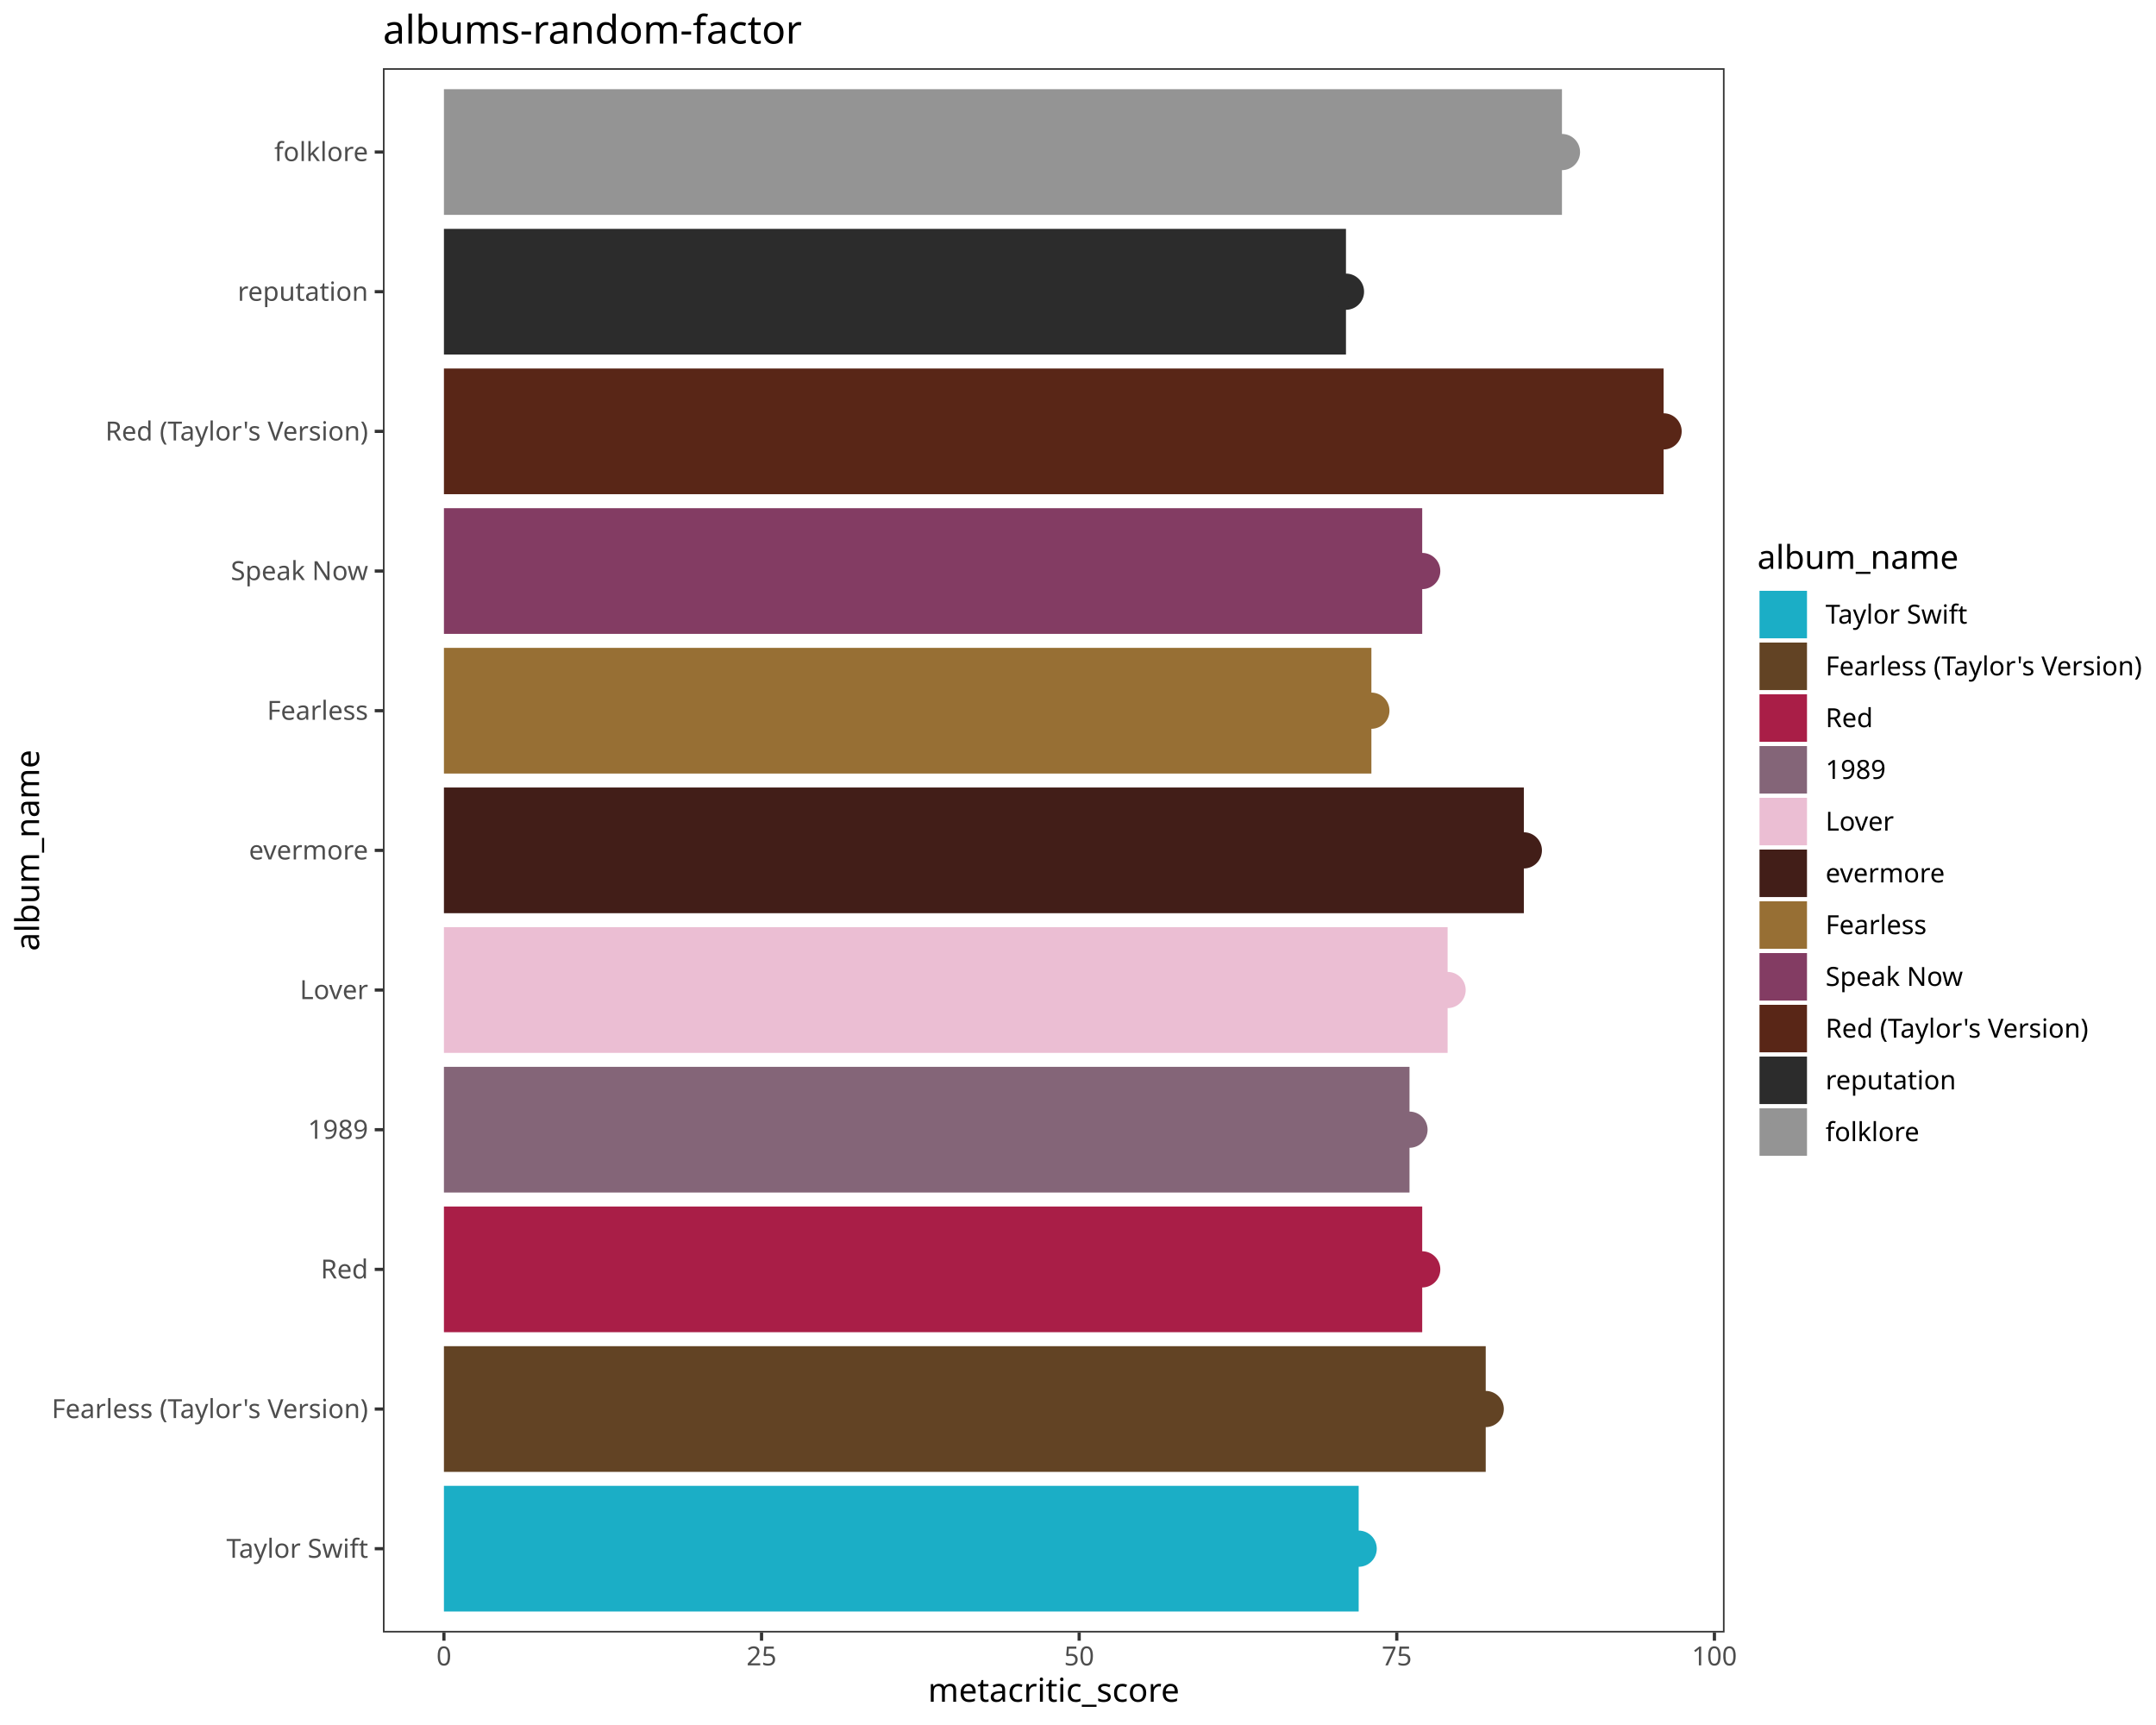
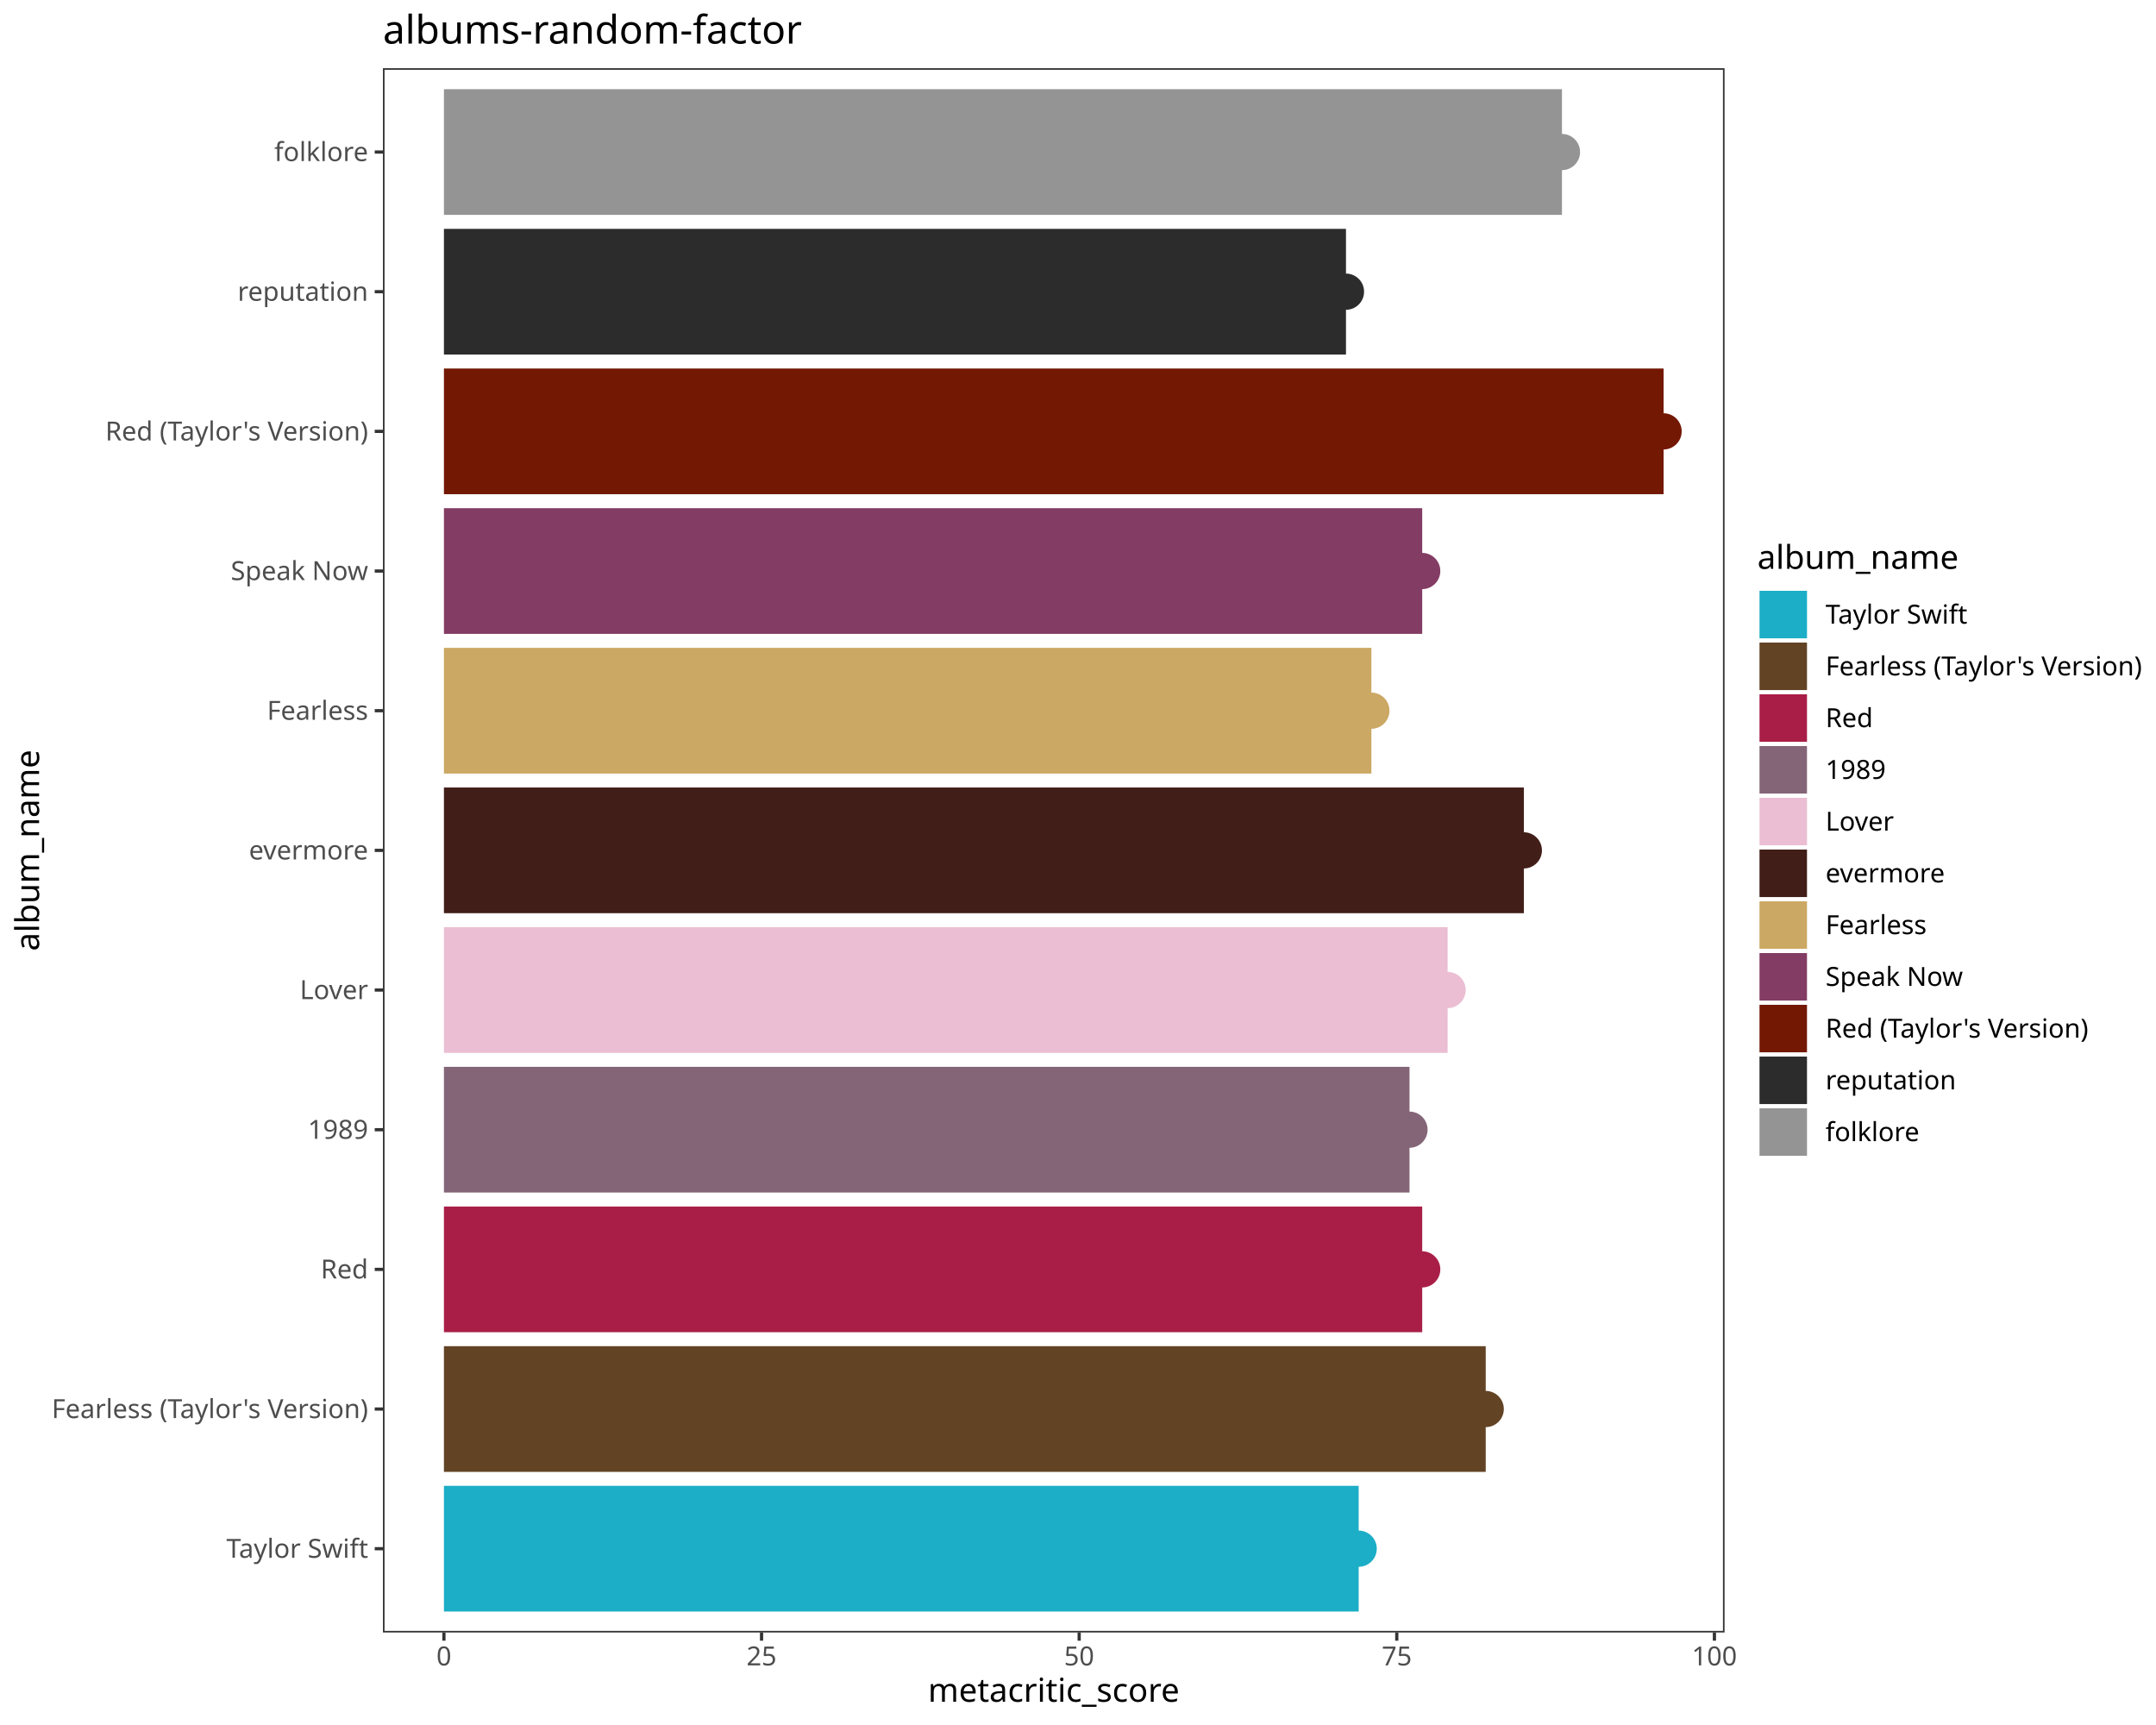
<svg xmlns="http://www.w3.org/2000/svg" class="svglite" data-engine-version="2.0" width="720.00pt" height="576.00pt" viewBox="0 0 720.00 576.00">
  <defs>
    <style type="text/css">
    .svglite line, .svglite polyline, .svglite polygon, .svglite path, .svglite rect, .svglite circle {
      fill: none;
      stroke: #000000;
      stroke-linecap: round;
      stroke-linejoin: round;
      stroke-miterlimit: 10.00;
    }
  </style>
  </defs>
  <rect width="100%" height="100%" style="stroke: none; fill: #FFFFFF;" />
  <defs>
    <clipPath id="cpMC4wMHw3MjAuMDB8MC4wMHw1NzYuMDA=">
      <rect x="0.00" y="0.00" width="720.00" height="576.00" />
    </clipPath>
  </defs>
  <g clip-path="url(#cpMC4wMHw3MjAuMDB8MC4wMHw1NzYuMDA=)">
    <rect x="0.00" y="0.00" width="720.00" height="576.00" style="stroke-width: 1.07; stroke: #FFFFFF; fill: #FFFFFF;" />
  </g>
  <defs>
    <clipPath id="cpMTI3Ljg4fDU3NS45M3wyMi43OHw1NDUuMTE=">
      <rect x="127.88" y="22.78" width="448.04" height="522.33" />
    </clipPath>
  </defs>
  <g clip-path="url(#cpMTI3Ljg4fDU3NS45M3wyMi43OHw1NDUuMTE=)">
    <rect x="127.88" y="22.78" width="448.04" height="522.33" style="stroke-width: 1.07; stroke: none; fill: #FFFFFF;" />
    <rect x="148.25" y="496.14" width="305.48" height="41.97" style="stroke-width: 1.07; stroke: none; stroke-linecap: square; stroke-linejoin: miter; fill: #1BAEC6;" />
-     <rect x="148.25" y="216.33" width="309.73" height="41.97" style="stroke-width: 1.07; stroke: none; stroke-linecap: square; stroke-linejoin: miter; fill: #976F34;" />
+     <rect x="148.25" y="216.33" width="309.73" height="41.97" style="stroke-width: 1.07; stroke: none; stroke-linecap: square; stroke-linejoin: miter; fill: #CBA863;" />
    <rect x="148.25" y="169.69" width="326.70" height="41.97" style="stroke-width: 1.07; stroke: none; stroke-linecap: square; stroke-linejoin: miter; fill: #833C63;" />
    <rect x="148.25" y="402.87" width="326.70" height="41.97" style="stroke-width: 1.07; stroke: none; stroke-linecap: square; stroke-linejoin: miter; fill: #A91E47;" />
    <rect x="148.25" y="356.23" width="322.46" height="41.97" style="stroke-width: 1.07; stroke: none; stroke-linecap: square; stroke-linejoin: miter; fill: #846578;" />
    <rect x="148.25" y="76.42" width="301.24" height="41.97" style="stroke-width: 1.07; stroke: none; stroke-linecap: square; stroke-linejoin: miter; fill: #2C2C2C;" />
    <rect x="148.25" y="309.60" width="335.18" height="41.97" style="stroke-width: 1.07; stroke: none; stroke-linecap: square; stroke-linejoin: miter; fill: #EBBED3;" />
    <rect x="148.25" y="29.78" width="373.37" height="41.97" style="stroke-width: 1.07; stroke: none; stroke-linecap: square; stroke-linejoin: miter; fill: #949494;" />
    <rect x="148.25" y="262.96" width="360.64" height="41.97" style="stroke-width: 1.07; stroke: none; stroke-linecap: square; stroke-linejoin: miter; fill: #421E18;" />
    <rect x="148.25" y="449.51" width="347.91" height="41.97" style="stroke-width: 1.07; stroke: none; stroke-linecap: square; stroke-linejoin: miter; fill: #624324;" />
-     <rect x="148.25" y="123.05" width="407.31" height="41.97" style="stroke-width: 1.07; stroke: none; stroke-linecap: square; stroke-linejoin: miter; fill: #592617;" />
+     <rect x="148.25" y="123.05" width="407.31" height="41.97" style="stroke-width: 1.07; stroke: none; stroke-linecap: square; stroke-linejoin: miter; fill: #731803;" />
    <circle cx="453.73" cy="517.13" r="5.69" style="stroke-width: 0.71; stroke: #1BAEC6; fill: #1BAEC6;" />
-     <circle cx="457.97" cy="237.31" r="5.69" style="stroke-width: 0.71; stroke: #976F34; fill: #976F34;" />
+     <circle cx="457.97" cy="237.31" r="5.69" style="stroke-width: 0.71; stroke: #CBA863; fill: #CBA863;" />
    <circle cx="474.95" cy="190.67" r="5.69" style="stroke-width: 0.71; stroke: #833C63; fill: #833C63;" />
    <circle cx="474.95" cy="423.86" r="5.69" style="stroke-width: 0.71; stroke: #A91E47; fill: #A91E47;" />
    <circle cx="470.70" cy="377.22" r="5.69" style="stroke-width: 0.71; stroke: #846578; fill: #846578;" />
    <circle cx="449.49" cy="97.40" r="5.69" style="stroke-width: 0.71; stroke: #2C2C2C; fill: #2C2C2C;" />
    <circle cx="483.43" cy="330.58" r="5.69" style="stroke-width: 0.71; stroke: #EBBED3; fill: #EBBED3;" />
    <circle cx="521.62" cy="50.77" r="5.69" style="stroke-width: 0.71; stroke: #949494; fill: #949494;" />
    <circle cx="508.89" cy="283.95" r="5.69" style="stroke-width: 0.71; stroke: #421E18; fill: #421E18;" />
    <circle cx="496.16" cy="470.49" r="5.69" style="stroke-width: 0.71; stroke: #624324; fill: #624324;" />
-     <circle cx="555.56" cy="144.04" r="5.69" style="stroke-width: 0.71; stroke: #592617; fill: #592617;" />
+     <circle cx="555.56" cy="144.04" r="5.69" style="stroke-width: 0.71; stroke: #731803; fill: #731803;" />
    <rect x="127.88" y="22.78" width="448.04" height="522.33" style="stroke-width: 1.07; stroke: #333333;" />
  </g>
  <g clip-path="url(#cpMC4wMHw3MjAuMDB8MC4wMHw1NzYuMDA=)">
    <text x="122.95" y="520.16" text-anchor="end" style="font-size: 8.80px; fill: #4D4D4D; font-family: sans;" textLength="45.97px" lengthAdjust="spacingAndGlyphs">Taylor Swift</text>
    <text x="122.95" y="473.52" text-anchor="end" style="font-size: 8.80px; fill: #4D4D4D; font-family: sans;" textLength="104.88px" lengthAdjust="spacingAndGlyphs">Fearless (Taylor's Version)</text>
    <text x="122.95" y="426.89" text-anchor="end" style="font-size: 8.80px; fill: #4D4D4D; font-family: sans;" textLength="16.15px" lengthAdjust="spacingAndGlyphs">Red</text>
    <text x="122.95" y="380.25" text-anchor="end" style="font-size: 8.80px; fill: #4D4D4D; font-family: sans;" textLength="19.58px" lengthAdjust="spacingAndGlyphs">1989</text>
    <text x="122.95" y="333.61" text-anchor="end" style="font-size: 8.80px; fill: #4D4D4D; font-family: sans;" textLength="22.02px" lengthAdjust="spacingAndGlyphs">Lover</text>
    <text x="122.95" y="286.98" text-anchor="end" style="font-size: 8.80px; fill: #4D4D4D; font-family: sans;" textLength="37.18px" lengthAdjust="spacingAndGlyphs">evermore</text>
    <text x="122.95" y="240.34" text-anchor="end" style="font-size: 8.80px; fill: #4D4D4D; font-family: sans;" textLength="33.75px" lengthAdjust="spacingAndGlyphs">Fearless</text>
    <text x="122.95" y="193.70" text-anchor="end" style="font-size: 8.80px; fill: #4D4D4D; font-family: sans;" textLength="45.01px" lengthAdjust="spacingAndGlyphs">Speak Now</text>
    <text x="122.95" y="147.07" text-anchor="end" style="font-size: 8.80px; fill: #4D4D4D; font-family: sans;" textLength="87.27px" lengthAdjust="spacingAndGlyphs">Red (Taylor's Version)</text>
    <text x="122.95" y="100.43" text-anchor="end" style="font-size: 8.80px; fill: #4D4D4D; font-family: sans;" textLength="39.14px" lengthAdjust="spacingAndGlyphs">reputation</text>
    <text x="122.95" y="53.79" text-anchor="end" style="font-size: 8.80px; fill: #4D4D4D; font-family: sans;" textLength="28.37px" lengthAdjust="spacingAndGlyphs">folklore</text>
    <polyline points="125.14,517.13 127.88,517.13 " style="stroke-width: 1.07; stroke: #333333; stroke-linecap: butt;" />
    <polyline points="125.14,470.49 127.88,470.49 " style="stroke-width: 1.07; stroke: #333333; stroke-linecap: butt;" />
    <polyline points="125.14,423.86 127.88,423.86 " style="stroke-width: 1.07; stroke: #333333; stroke-linecap: butt;" />
    <polyline points="125.14,377.22 127.88,377.22 " style="stroke-width: 1.07; stroke: #333333; stroke-linecap: butt;" />
    <polyline points="125.14,330.58 127.88,330.58 " style="stroke-width: 1.07; stroke: #333333; stroke-linecap: butt;" />
    <polyline points="125.14,283.95 127.88,283.95 " style="stroke-width: 1.07; stroke: #333333; stroke-linecap: butt;" />
    <polyline points="125.14,237.31 127.88,237.31 " style="stroke-width: 1.07; stroke: #333333; stroke-linecap: butt;" />
    <polyline points="125.14,190.67 127.88,190.67 " style="stroke-width: 1.07; stroke: #333333; stroke-linecap: butt;" />
    <polyline points="125.14,144.04 127.88,144.04 " style="stroke-width: 1.07; stroke: #333333; stroke-linecap: butt;" />
    <polyline points="125.14,97.40 127.88,97.40 " style="stroke-width: 1.07; stroke: #333333; stroke-linecap: butt;" />
    <polyline points="125.14,50.77 127.88,50.77 " style="stroke-width: 1.07; stroke: #333333; stroke-linecap: butt;" />
    <polyline points="148.25,547.85 148.25,545.11 " style="stroke-width: 1.07; stroke: #333333; stroke-linecap: butt;" />
    <polyline points="254.32,547.85 254.32,545.11 " style="stroke-width: 1.07; stroke: #333333; stroke-linecap: butt;" />
    <polyline points="360.39,547.85 360.39,545.11 " style="stroke-width: 1.07; stroke: #333333; stroke-linecap: butt;" />
    <polyline points="466.46,547.85 466.46,545.11 " style="stroke-width: 1.07; stroke: #333333; stroke-linecap: butt;" />
    <polyline points="572.53,547.85 572.53,545.11 " style="stroke-width: 1.07; stroke: #333333; stroke-linecap: butt;" />
    <text x="148.25" y="556.10" text-anchor="middle" style="font-size: 8.80px; fill: #4D4D4D; font-family: sans;" textLength="4.89px" lengthAdjust="spacingAndGlyphs">0</text>
    <text x="254.32" y="556.10" text-anchor="middle" style="font-size: 8.80px; fill: #4D4D4D; font-family: sans;" textLength="9.79px" lengthAdjust="spacingAndGlyphs">25</text>
    <text x="360.39" y="556.10" text-anchor="middle" style="font-size: 8.80px; fill: #4D4D4D; font-family: sans;" textLength="9.79px" lengthAdjust="spacingAndGlyphs">50</text>
    <text x="466.46" y="556.10" text-anchor="middle" style="font-size: 8.80px; fill: #4D4D4D; font-family: sans;" textLength="9.79px" lengthAdjust="spacingAndGlyphs">75</text>
    <text x="572.53" y="556.10" text-anchor="middle" style="font-size: 8.80px; fill: #4D4D4D; font-family: sans;" textLength="14.68px" lengthAdjust="spacingAndGlyphs">100</text>
    <text x="351.90" y="568.24" text-anchor="middle" style="font-size: 11.00px; font-family: sans;" textLength="80.10px" lengthAdjust="spacingAndGlyphs">metacritic_score</text>
    <text transform="translate(13.05,283.95) rotate(-90)" text-anchor="middle" style="font-size: 11.00px; font-family: sans;" textLength="63.60px" lengthAdjust="spacingAndGlyphs">album_name</text>
    <rect x="586.88" y="181.24" width="127.64" height="205.41" style="stroke-width: 1.07; stroke: none; fill: #FFFFFF;" />
    <text x="586.88" y="189.95" style="font-size: 11.00px; font-family: sans;" textLength="63.60px" lengthAdjust="spacingAndGlyphs">album_name</text>
    <rect x="586.88" y="196.57" width="17.28" height="17.28" style="stroke-width: 1.07; stroke: none; fill: #FFFFFF;" />
    <rect x="587.59" y="197.28" width="15.86" height="15.86" style="stroke-width: 1.07; stroke: none; stroke-linecap: square; stroke-linejoin: miter; fill: #1BAEC6;" />
    <circle cx="595.52" cy="205.21" r="5.69" style="stroke-width: 0.71; stroke: #1BAEC6; fill: #1BAEC6;" />
    <rect x="586.88" y="213.85" width="17.28" height="17.28" style="stroke-width: 1.07; stroke: none; fill: #FFFFFF;" />
    <rect x="587.59" y="214.56" width="15.86" height="15.86" style="stroke-width: 1.07; stroke: none; stroke-linecap: square; stroke-linejoin: miter; fill: #624324;" />
    <circle cx="595.52" cy="222.49" r="5.69" style="stroke-width: 0.71; stroke: #624324; fill: #624324;" />
    <rect x="586.88" y="231.13" width="17.28" height="17.28" style="stroke-width: 1.07; stroke: none; fill: #FFFFFF;" />
    <rect x="587.59" y="231.84" width="15.86" height="15.86" style="stroke-width: 1.07; stroke: none; stroke-linecap: square; stroke-linejoin: miter; fill: #A91E47;" />
    <circle cx="595.52" cy="239.77" r="5.69" style="stroke-width: 0.71; stroke: #A91E47; fill: #A91E47;" />
    <rect x="586.88" y="248.41" width="17.28" height="17.28" style="stroke-width: 1.07; stroke: none; fill: #FFFFFF;" />
    <rect x="587.59" y="249.12" width="15.86" height="15.86" style="stroke-width: 1.07; stroke: none; stroke-linecap: square; stroke-linejoin: miter; fill: #846578;" />
    <circle cx="595.52" cy="257.05" r="5.69" style="stroke-width: 0.71; stroke: #846578; fill: #846578;" />
    <rect x="586.88" y="265.69" width="17.28" height="17.28" style="stroke-width: 1.07; stroke: none; fill: #FFFFFF;" />
    <rect x="587.59" y="266.40" width="15.86" height="15.86" style="stroke-width: 1.07; stroke: none; stroke-linecap: square; stroke-linejoin: miter; fill: #EBBED3;" />
    <circle cx="595.52" cy="274.33" r="5.69" style="stroke-width: 0.71; stroke: #EBBED3; fill: #EBBED3;" />
    <rect x="586.88" y="282.97" width="17.28" height="17.28" style="stroke-width: 1.07; stroke: none; fill: #FFFFFF;" />
    <rect x="587.59" y="283.68" width="15.86" height="15.86" style="stroke-width: 1.07; stroke: none; stroke-linecap: square; stroke-linejoin: miter; fill: #421E18;" />
    <circle cx="595.52" cy="291.61" r="5.69" style="stroke-width: 0.71; stroke: #421E18; fill: #421E18;" />
    <rect x="586.88" y="300.25" width="17.28" height="17.28" style="stroke-width: 1.07; stroke: none; fill: #FFFFFF;" />
-     <rect x="587.59" y="300.96" width="15.86" height="15.86" style="stroke-width: 1.07; stroke: none; stroke-linecap: square; stroke-linejoin: miter; fill: #976F34;" />
-     <circle cx="595.52" cy="308.89" r="5.69" style="stroke-width: 0.71; stroke: #976F34; fill: #976F34;" />
+     <rect x="587.59" y="300.96" width="15.86" height="15.86" style="stroke-width: 1.07; stroke: none; stroke-linecap: square; stroke-linejoin: miter; fill: #CBA863;" />
+     <circle cx="595.52" cy="308.89" r="5.69" style="stroke-width: 0.71; stroke: #CBA863; fill: #CBA863;" />
    <rect x="586.88" y="317.53" width="17.28" height="17.28" style="stroke-width: 1.07; stroke: none; fill: #FFFFFF;" />
    <rect x="587.59" y="318.24" width="15.86" height="15.86" style="stroke-width: 1.07; stroke: none; stroke-linecap: square; stroke-linejoin: miter; fill: #833C63;" />
    <circle cx="595.52" cy="326.17" r="5.69" style="stroke-width: 0.71; stroke: #833C63; fill: #833C63;" />
    <rect x="586.88" y="334.81" width="17.28" height="17.28" style="stroke-width: 1.07; stroke: none; fill: #FFFFFF;" />
-     <rect x="587.59" y="335.52" width="15.86" height="15.86" style="stroke-width: 1.07; stroke: none; stroke-linecap: square; stroke-linejoin: miter; fill: #592617;" />
-     <circle cx="595.52" cy="343.45" r="5.69" style="stroke-width: 0.71; stroke: #592617; fill: #592617;" />
+     <rect x="587.59" y="335.52" width="15.86" height="15.86" style="stroke-width: 1.07; stroke: none; stroke-linecap: square; stroke-linejoin: miter; fill: #731803;" />
+     <circle cx="595.52" cy="343.45" r="5.69" style="stroke-width: 0.71; stroke: #731803; fill: #731803;" />
    <rect x="586.88" y="352.09" width="17.28" height="17.28" style="stroke-width: 1.07; stroke: none; fill: #FFFFFF;" />
    <rect x="587.59" y="352.80" width="15.86" height="15.86" style="stroke-width: 1.07; stroke: none; stroke-linecap: square; stroke-linejoin: miter; fill: #2C2C2C;" />
    <circle cx="595.52" cy="360.73" r="5.69" style="stroke-width: 0.71; stroke: #2C2C2C; fill: #2C2C2C;" />
    <rect x="586.88" y="369.37" width="17.28" height="17.28" style="stroke-width: 1.07; stroke: none; fill: #FFFFFF;" />
    <rect x="587.59" y="370.08" width="15.86" height="15.86" style="stroke-width: 1.07; stroke: none; stroke-linecap: square; stroke-linejoin: miter; fill: #949494;" />
    <circle cx="595.52" cy="378.01" r="5.69" style="stroke-width: 0.71; stroke: #949494; fill: #949494;" />
    <text x="609.64" y="208.24" style="font-size: 8.80px; font-family: sans;" textLength="45.97px" lengthAdjust="spacingAndGlyphs">Taylor Swift</text>
    <text x="609.64" y="225.52" style="font-size: 8.80px; font-family: sans;" textLength="104.88px" lengthAdjust="spacingAndGlyphs">Fearless (Taylor's Version)</text>
    <text x="609.64" y="242.80" style="font-size: 8.80px; font-family: sans;" textLength="16.15px" lengthAdjust="spacingAndGlyphs">Red</text>
    <text x="609.64" y="260.08" style="font-size: 8.80px; font-family: sans;" textLength="19.58px" lengthAdjust="spacingAndGlyphs">1989</text>
    <text x="609.64" y="277.36" style="font-size: 8.80px; font-family: sans;" textLength="22.02px" lengthAdjust="spacingAndGlyphs">Lover</text>
    <text x="609.64" y="294.64" style="font-size: 8.80px; font-family: sans;" textLength="37.18px" lengthAdjust="spacingAndGlyphs">evermore</text>
    <text x="609.64" y="311.92" style="font-size: 8.80px; font-family: sans;" textLength="33.75px" lengthAdjust="spacingAndGlyphs">Fearless</text>
    <text x="609.64" y="329.20" style="font-size: 8.80px; font-family: sans;" textLength="45.01px" lengthAdjust="spacingAndGlyphs">Speak Now</text>
    <text x="609.64" y="346.48" style="font-size: 8.80px; font-family: sans;" textLength="87.27px" lengthAdjust="spacingAndGlyphs">Red (Taylor's Version)</text>
    <text x="609.64" y="363.76" style="font-size: 8.80px; font-family: sans;" textLength="39.14px" lengthAdjust="spacingAndGlyphs">reputation</text>
    <text x="609.64" y="381.04" style="font-size: 8.80px; font-family: sans;" textLength="28.37px" lengthAdjust="spacingAndGlyphs">folklore</text>
    <text x="127.88" y="14.56" style="font-size: 13.20px; font-family: sans;" textLength="129.14px" lengthAdjust="spacingAndGlyphs">albums-random-factor</text>
  </g>
</svg>
